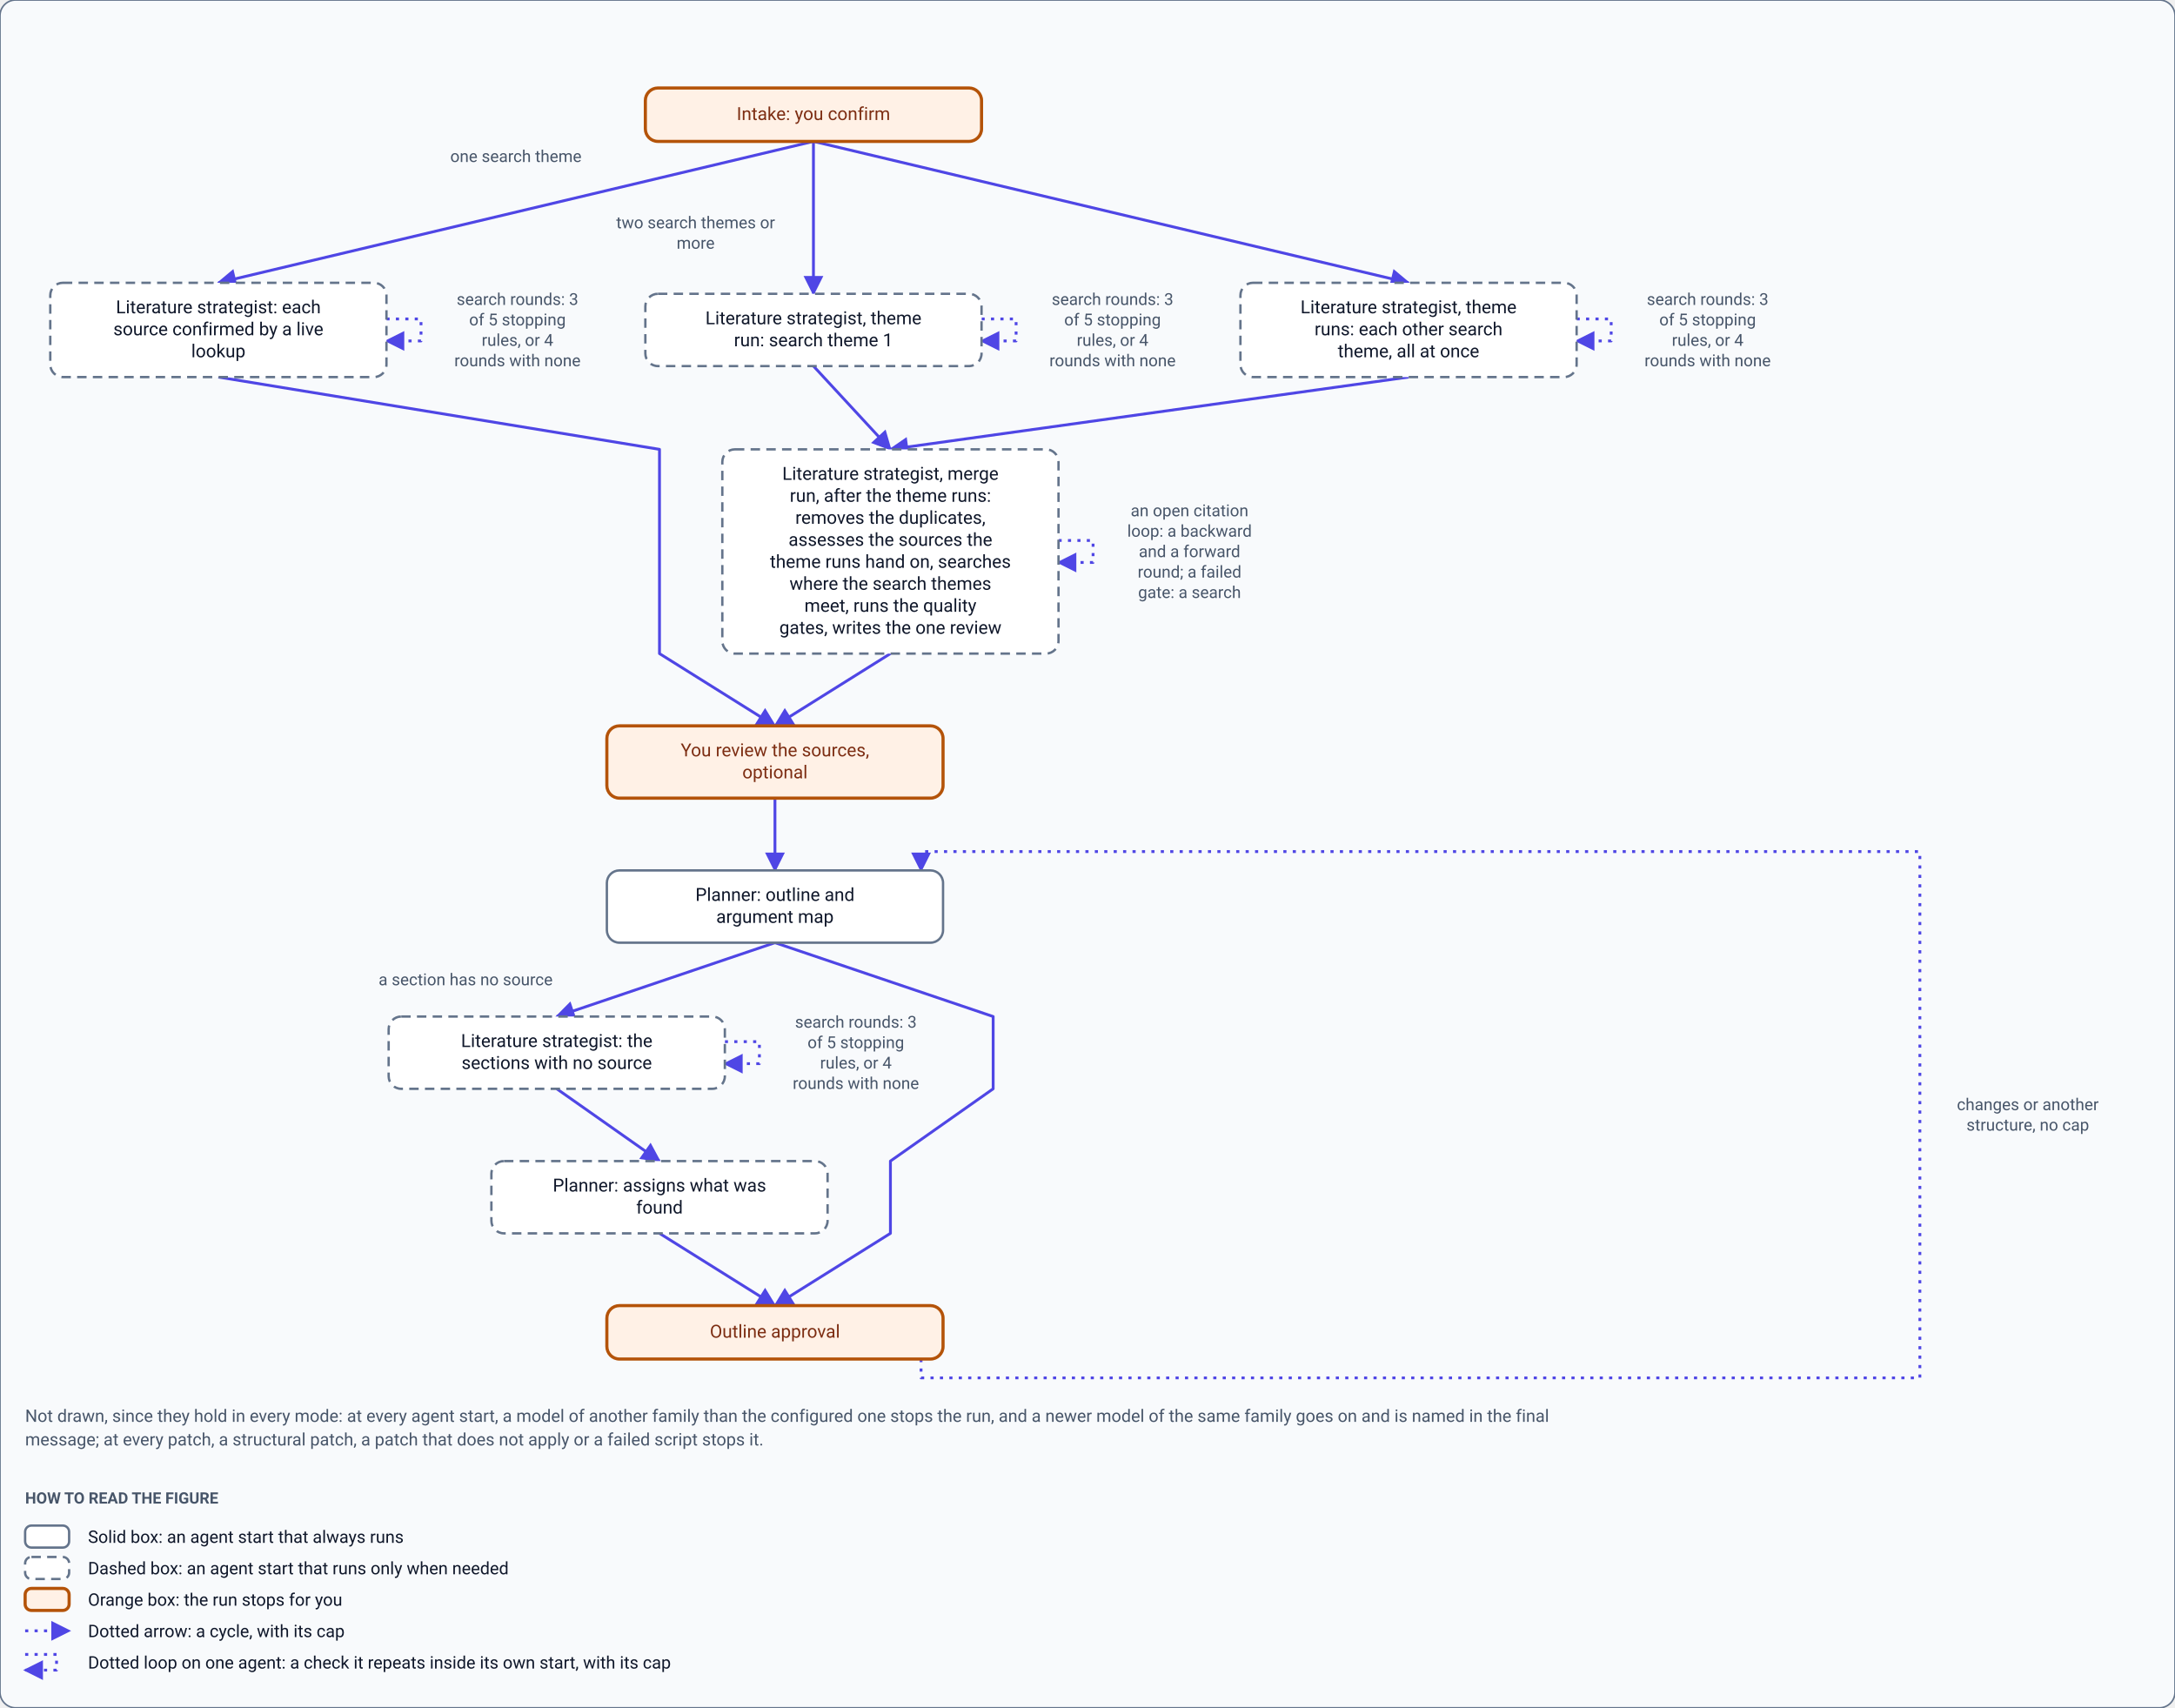
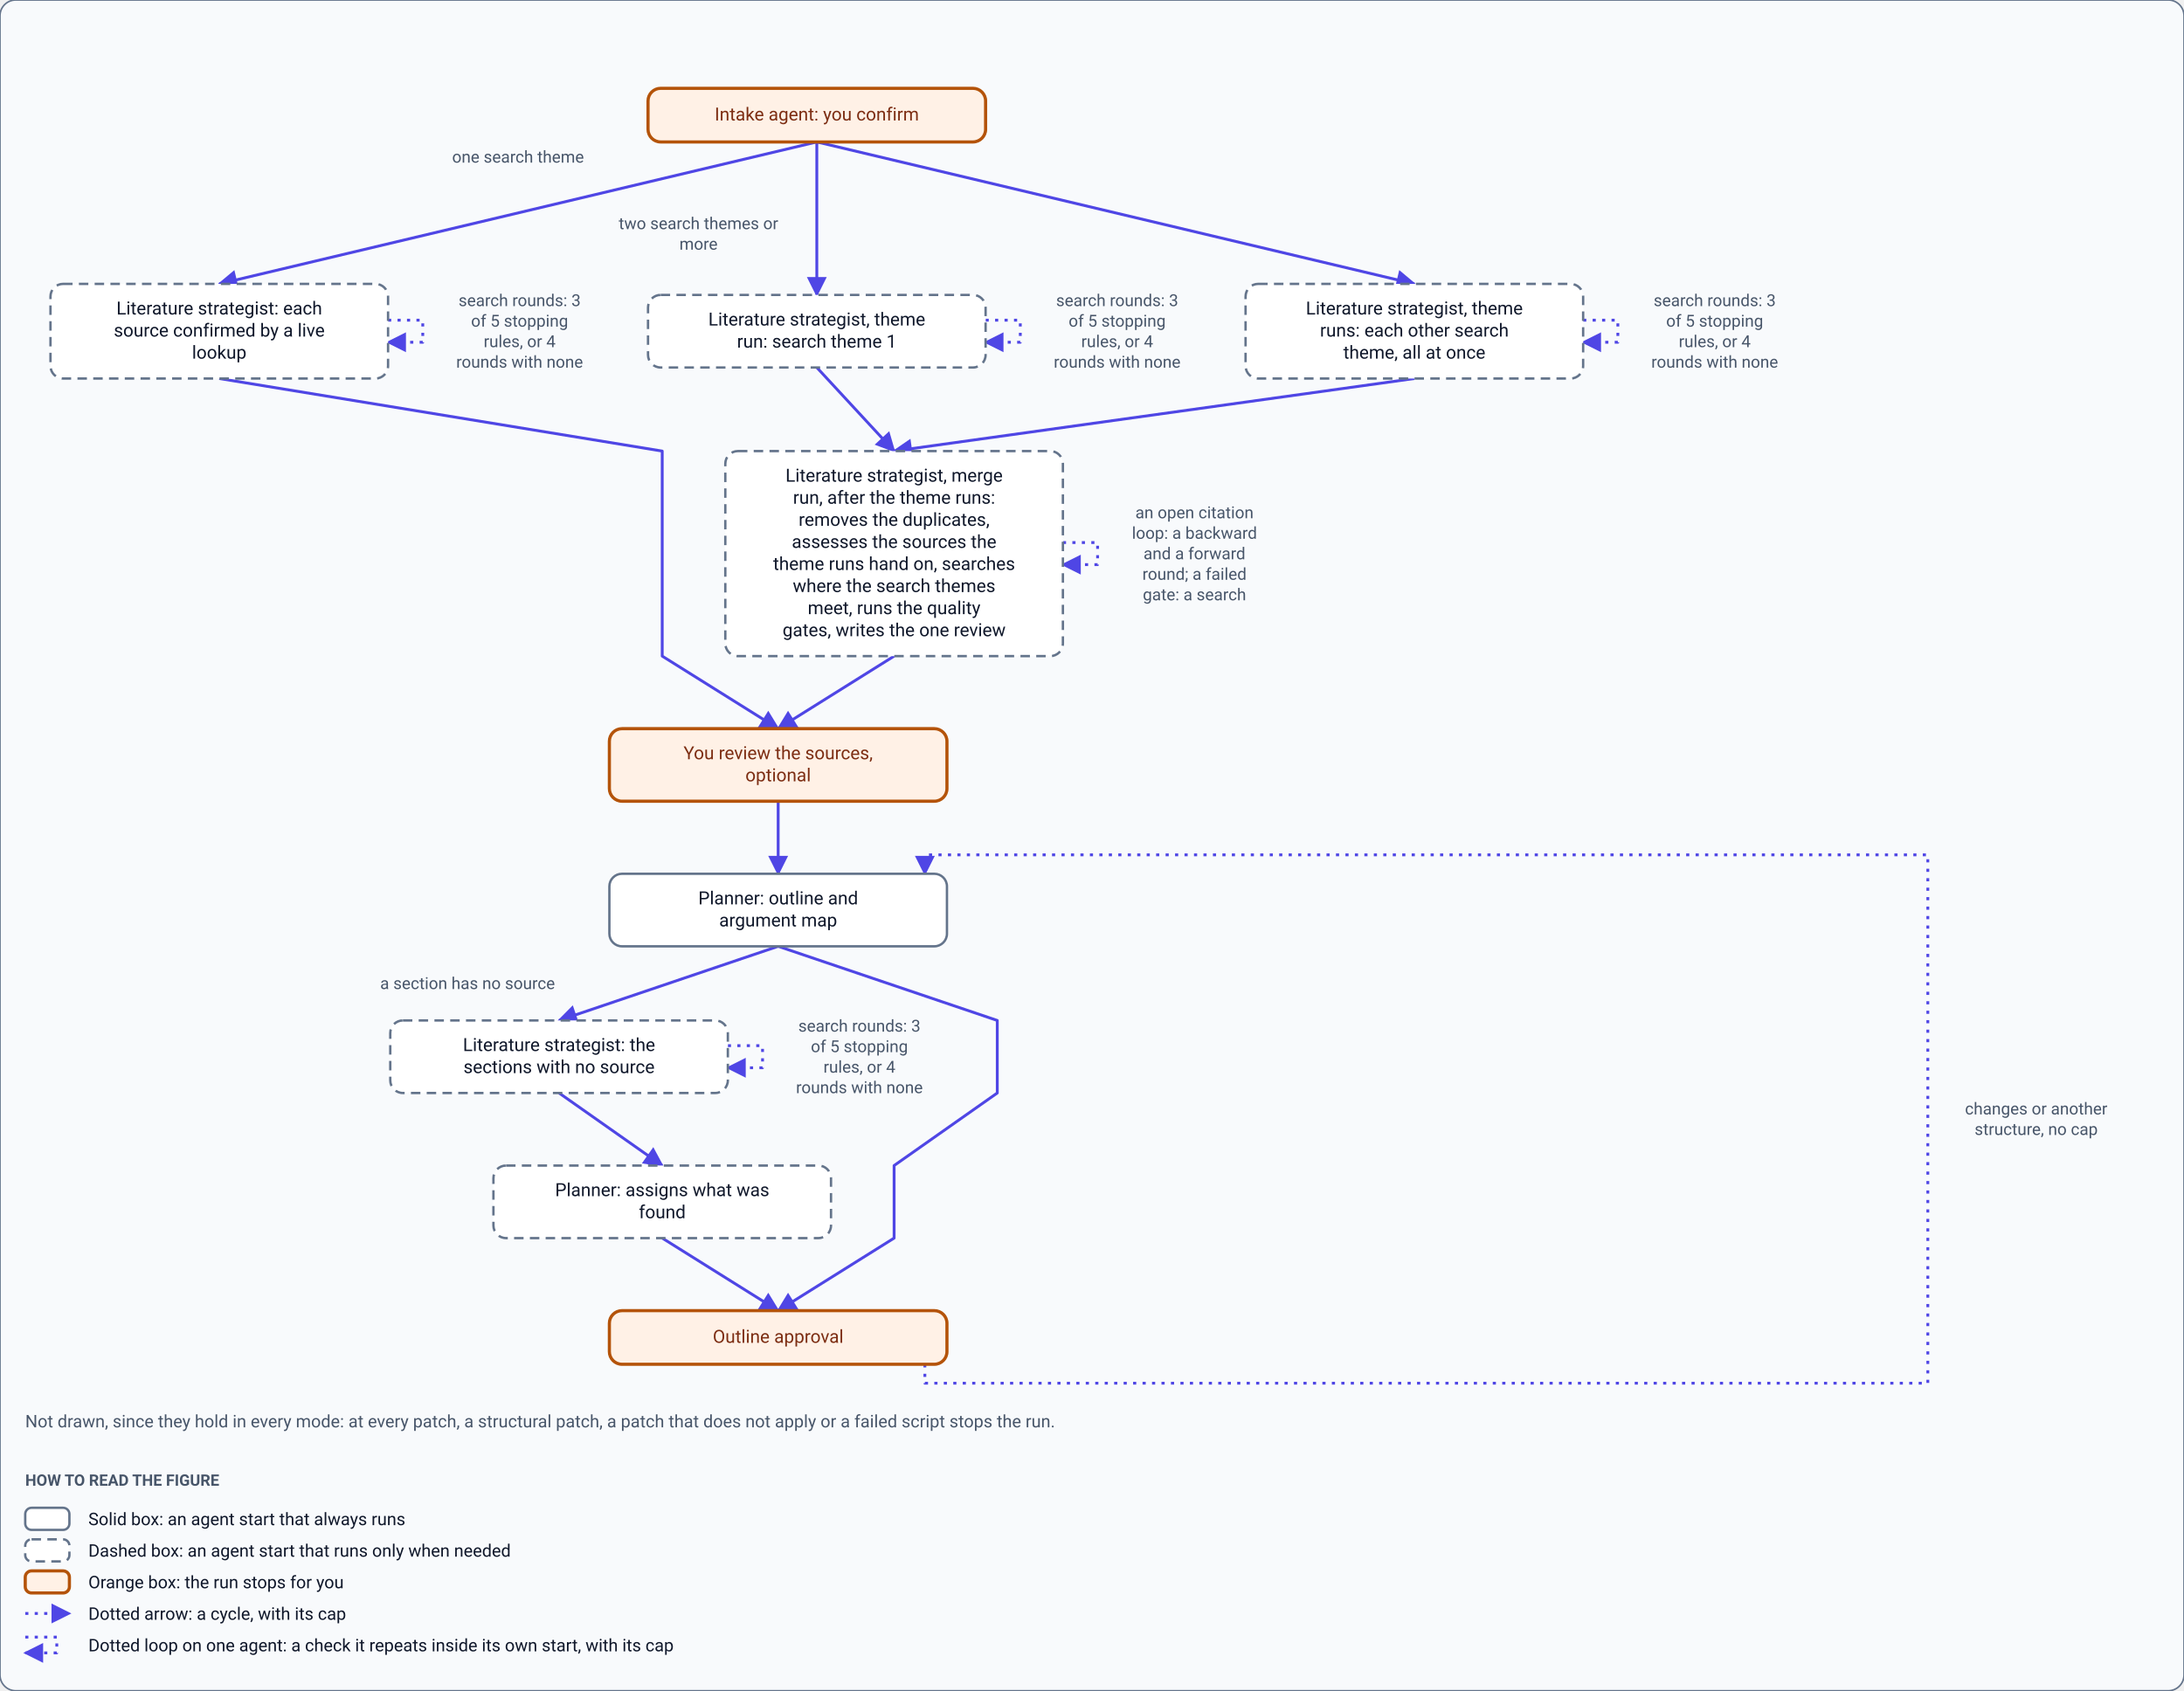
- <svg xmlns="http://www.w3.org/2000/svg" viewBox="0 0 1384.5 1087" width="1384.5" height="1087" role="img" aria-label="The outline-only mode of the paper skill. Boxes: Intake: you confirm (stop); Literature strategist: each source confirmed by a live lookup (agent, only when needed); Literature strategist, theme run: search theme 1 (agent, only when needed); Literature strategist, theme runs: each other search theme, all at once (agent, only when needed); Literature strategist, merge run, after the theme runs: removes the duplicates, assesses the sources the theme runs hand on, searches where the search themes meet, runs the quality gates, writes the one review (agent, only when needed); You review the sources, optional (stop); Planner: outline and argument map (agent); Literature strategist: the sections with no source (agent, only when needed); Planner: assigns what was found (agent, only when needed); Outline approval (stop).">
+ <svg xmlns="http://www.w3.org/2000/svg" viewBox="0 0 1384.5 1072" width="1384.5" height="1072" role="img" aria-label="The outline-only mode of the paper skill. Boxes: Intake agent: you confirm (stop); Literature strategist: each source confirmed by a live lookup (agent, only when needed); Literature strategist, theme run: search theme 1 (agent, only when needed); Literature strategist, theme runs: each other search theme, all at once (agent, only when needed); Literature strategist, merge run, after the theme runs: removes the duplicates, assesses the sources the theme runs hand on, searches where the search themes meet, runs the quality gates, writes the one review (agent, only when needed); You review the sources, optional (stop); Planner: outline and argument map (agent); Literature strategist: the sections with no source (agent, only when needed); Planner: assigns what was found (agent, only when needed); Outline approval (stop).">
  <defs>
    <marker id="arrow" viewBox="0 0 10 10" refX="9" refY="5" markerWidth="7" markerHeight="7" orient="auto">
      <path d="M0,0 L10,5 L0,10 z" fill="#4f46e5" />
    </marker>
  </defs>
-   <rect x="0" y="0" width="1384.5" height="1087" rx="10" fill="#f8fafc" stroke="#64748b" />
+   <rect x="0" y="0" width="1384.5" height="1072" rx="10" fill="#f8fafc" stroke="#64748b" />
  <path d="M517.8,90 L139,180" fill="none" stroke="#4f46e5" stroke-width="1.8" marker-end="url(#arrow)" stroke-linejoin="round" />
  <path d="M517.8,90 L517.8,187" fill="none" stroke="#4f46e5" stroke-width="1.8" marker-end="url(#arrow)" stroke-linejoin="round" />
  <path d="M517.8,90 L896.6,180" fill="none" stroke="#4f46e5" stroke-width="1.8" marker-end="url(#arrow)" stroke-linejoin="round" />
  <path d="M139,240 L419.8,286 L419.8,416 L493.3,462" fill="none" stroke="#4f46e5" stroke-width="1.8" marker-end="url(#arrow)" stroke-linejoin="round" />
  <path d="M517.8,233 L566.8,286" fill="none" stroke="#4f46e5" stroke-width="1.8" marker-end="url(#arrow)" stroke-linejoin="round" />
  <path d="M896.6,240 L566.8,286" fill="none" stroke="#4f46e5" stroke-width="1.8" marker-end="url(#arrow)" stroke-linejoin="round" />
  <path d="M566.8,416 L493.3,462" fill="none" stroke="#4f46e5" stroke-width="1.8" marker-end="url(#arrow)" stroke-linejoin="round" />
  <path d="M493.3,508 L493.3,554" fill="none" stroke="#4f46e5" stroke-width="1.8" marker-end="url(#arrow)" stroke-linejoin="round" />
  <path d="M493.3,600 L354.4,647" fill="none" stroke="#4f46e5" stroke-width="1.8" marker-end="url(#arrow)" stroke-linejoin="round" />
  <path d="M493.3,600 L632.2,647 L632.2,693 L566.8,739 L566.8,785 L493.3,831" fill="none" stroke="#4f46e5" stroke-width="1.8" marker-end="url(#arrow)" stroke-linejoin="round" />
  <path d="M354.4,693 L419.8,739" fill="none" stroke="#4f46e5" stroke-width="1.8" marker-end="url(#arrow)" stroke-linejoin="round" />
  <path d="M419.8,785 L493.3,831" fill="none" stroke="#4f46e5" stroke-width="1.8" marker-end="url(#arrow)" stroke-linejoin="round" />
  <path d="M586.3,865 L586.3,877 L1222.1,877 L1222.1,542 L586.3,542 L586.3,554" fill="none" stroke="#4f46e5" stroke-width="1.8" stroke-dasharray="2 4" marker-end="url(#arrow)" stroke-linejoin="round" />
  <path d="M246,203 L268,203 L268,217 L246,217" fill="none" stroke="#4f46e5" stroke-width="1.8" stroke-dasharray="2 4" marker-end="url(#arrow)" stroke-linejoin="round" />
  <path d="M624.8,203 L646.8,203 L646.8,217 L624.8,217" fill="none" stroke="#4f46e5" stroke-width="1.8" stroke-dasharray="2 4" marker-end="url(#arrow)" stroke-linejoin="round" />
  <path d="M1003.6,203 L1025.6,203 L1025.6,217 L1003.6,217" fill="none" stroke="#4f46e5" stroke-width="1.8" stroke-dasharray="2 4" marker-end="url(#arrow)" stroke-linejoin="round" />
  <path d="M673.8,344 L695.8,344 L695.8,358 L673.8,358" fill="none" stroke="#4f46e5" stroke-width="1.8" stroke-dasharray="2 4" marker-end="url(#arrow)" stroke-linejoin="round" />
  <path d="M461.4,663 L483.4,663 L483.4,677 L461.4,677" fill="none" stroke="#4f46e5" stroke-width="1.8" stroke-dasharray="2 4" marker-end="url(#arrow)" stroke-linejoin="round" />
  <rect x="410.8" y="56" width="214" height="34" rx="8" fill="#fff1e6" stroke="#b45309" stroke-width="2" />
-   <text x="517.8" y="76.4" font-family="ui-sans-serif, -apple-system, 'Segoe UI', Roboto, Helvetica, Arial, sans-serif" font-size="11.5" fill="#7c2d12" font-weight="400" text-anchor="middle">Intake: you confirm</text>
+   <text x="517.8" y="76.4" font-family="ui-sans-serif, -apple-system, 'Segoe UI', Roboto, Helvetica, Arial, sans-serif" font-size="11.5" fill="#7c2d12" font-weight="400" text-anchor="middle">Intake agent: you confirm</text>
  <rect x="32" y="180" width="214" height="60" rx="8" fill="#ffffff" stroke="#64748b" stroke-width="1.5" stroke-dasharray="6 4" />
  <text x="139" y="199.4" font-family="ui-sans-serif, -apple-system, 'Segoe UI', Roboto, Helvetica, Arial, sans-serif" font-size="11.5" fill="#0f172a" font-weight="400" text-anchor="middle">Literature strategist: each</text>
  <text x="139" y="213.4" font-family="ui-sans-serif, -apple-system, 'Segoe UI', Roboto, Helvetica, Arial, sans-serif" font-size="11.5" fill="#0f172a" font-weight="400" text-anchor="middle">source confirmed by a live</text>
  <text x="139" y="227.4" font-family="ui-sans-serif, -apple-system, 'Segoe UI', Roboto, Helvetica, Arial, sans-serif" font-size="11.5" fill="#0f172a" font-weight="400" text-anchor="middle">lookup</text>
  <rect x="410.8" y="187" width="214" height="46" rx="8" fill="#ffffff" stroke="#64748b" stroke-width="1.5" stroke-dasharray="6 4" />
  <text x="517.8" y="206.4" font-family="ui-sans-serif, -apple-system, 'Segoe UI', Roboto, Helvetica, Arial, sans-serif" font-size="11.5" fill="#0f172a" font-weight="400" text-anchor="middle">Literature strategist, theme</text>
  <text x="517.8" y="220.4" font-family="ui-sans-serif, -apple-system, 'Segoe UI', Roboto, Helvetica, Arial, sans-serif" font-size="11.5" fill="#0f172a" font-weight="400" text-anchor="middle">run: search theme 1</text>
  <rect x="789.6" y="180" width="214" height="60" rx="8" fill="#ffffff" stroke="#64748b" stroke-width="1.5" stroke-dasharray="6 4" />
  <text x="896.6" y="199.4" font-family="ui-sans-serif, -apple-system, 'Segoe UI', Roboto, Helvetica, Arial, sans-serif" font-size="11.5" fill="#0f172a" font-weight="400" text-anchor="middle">Literature strategist, theme</text>
  <text x="896.6" y="213.4" font-family="ui-sans-serif, -apple-system, 'Segoe UI', Roboto, Helvetica, Arial, sans-serif" font-size="11.5" fill="#0f172a" font-weight="400" text-anchor="middle">runs: each other search</text>
  <text x="896.6" y="227.4" font-family="ui-sans-serif, -apple-system, 'Segoe UI', Roboto, Helvetica, Arial, sans-serif" font-size="11.5" fill="#0f172a" font-weight="400" text-anchor="middle">theme, all at once</text>
  <rect x="459.8" y="286" width="214" height="130" rx="8" fill="#ffffff" stroke="#64748b" stroke-width="1.5" stroke-dasharray="6 4" />
  <text x="566.8" y="305.4" font-family="ui-sans-serif, -apple-system, 'Segoe UI', Roboto, Helvetica, Arial, sans-serif" font-size="11.5" fill="#0f172a" font-weight="400" text-anchor="middle">Literature strategist, merge</text>
  <text x="566.8" y="319.4" font-family="ui-sans-serif, -apple-system, 'Segoe UI', Roboto, Helvetica, Arial, sans-serif" font-size="11.5" fill="#0f172a" font-weight="400" text-anchor="middle">run, after the theme runs:</text>
  <text x="566.8" y="333.4" font-family="ui-sans-serif, -apple-system, 'Segoe UI', Roboto, Helvetica, Arial, sans-serif" font-size="11.5" fill="#0f172a" font-weight="400" text-anchor="middle">removes the duplicates,</text>
  <text x="566.8" y="347.4" font-family="ui-sans-serif, -apple-system, 'Segoe UI', Roboto, Helvetica, Arial, sans-serif" font-size="11.5" fill="#0f172a" font-weight="400" text-anchor="middle">assesses the sources the</text>
  <text x="566.8" y="361.4" font-family="ui-sans-serif, -apple-system, 'Segoe UI', Roboto, Helvetica, Arial, sans-serif" font-size="11.5" fill="#0f172a" font-weight="400" text-anchor="middle">theme runs hand on, searches</text>
  <text x="566.8" y="375.4" font-family="ui-sans-serif, -apple-system, 'Segoe UI', Roboto, Helvetica, Arial, sans-serif" font-size="11.5" fill="#0f172a" font-weight="400" text-anchor="middle">where the search themes</text>
  <text x="566.8" y="389.4" font-family="ui-sans-serif, -apple-system, 'Segoe UI', Roboto, Helvetica, Arial, sans-serif" font-size="11.5" fill="#0f172a" font-weight="400" text-anchor="middle">meet, runs the quality</text>
  <text x="566.8" y="403.4" font-family="ui-sans-serif, -apple-system, 'Segoe UI', Roboto, Helvetica, Arial, sans-serif" font-size="11.5" fill="#0f172a" font-weight="400" text-anchor="middle">gates, writes the one review</text>
  <rect x="386.3" y="462" width="214" height="46" rx="8" fill="#fff1e6" stroke="#b45309" stroke-width="2" />
  <text x="493.3" y="481.4" font-family="ui-sans-serif, -apple-system, 'Segoe UI', Roboto, Helvetica, Arial, sans-serif" font-size="11.5" fill="#7c2d12" font-weight="400" text-anchor="middle">You review the sources,</text>
  <text x="493.3" y="495.4" font-family="ui-sans-serif, -apple-system, 'Segoe UI', Roboto, Helvetica, Arial, sans-serif" font-size="11.5" fill="#7c2d12" font-weight="400" text-anchor="middle">optional</text>
  <rect x="386.3" y="554" width="214" height="46" rx="8" fill="#ffffff" stroke="#64748b" stroke-width="1.5" />
  <text x="493.3" y="573.4" font-family="ui-sans-serif, -apple-system, 'Segoe UI', Roboto, Helvetica, Arial, sans-serif" font-size="11.5" fill="#0f172a" font-weight="400" text-anchor="middle">Planner: outline and</text>
  <text x="493.3" y="587.4" font-family="ui-sans-serif, -apple-system, 'Segoe UI', Roboto, Helvetica, Arial, sans-serif" font-size="11.5" fill="#0f172a" font-weight="400" text-anchor="middle">argument map</text>
  <rect x="247.4" y="647" width="214" height="46" rx="8" fill="#ffffff" stroke="#64748b" stroke-width="1.5" stroke-dasharray="6 4" />
  <text x="354.4" y="666.4" font-family="ui-sans-serif, -apple-system, 'Segoe UI', Roboto, Helvetica, Arial, sans-serif" font-size="11.5" fill="#0f172a" font-weight="400" text-anchor="middle">Literature strategist: the</text>
  <text x="354.4" y="680.4" font-family="ui-sans-serif, -apple-system, 'Segoe UI', Roboto, Helvetica, Arial, sans-serif" font-size="11.5" fill="#0f172a" font-weight="400" text-anchor="middle">sections with no source</text>
  <rect x="312.8" y="739" width="214" height="46" rx="8" fill="#ffffff" stroke="#64748b" stroke-width="1.5" stroke-dasharray="6 4" />
  <text x="419.8" y="758.4" font-family="ui-sans-serif, -apple-system, 'Segoe UI', Roboto, Helvetica, Arial, sans-serif" font-size="11.5" fill="#0f172a" font-weight="400" text-anchor="middle">Planner: assigns what was</text>
  <text x="419.8" y="772.4" font-family="ui-sans-serif, -apple-system, 'Segoe UI', Roboto, Helvetica, Arial, sans-serif" font-size="11.5" fill="#0f172a" font-weight="400" text-anchor="middle">found</text>
  <rect x="386.3" y="831" width="214" height="34" rx="8" fill="#fff1e6" stroke="#b45309" stroke-width="2" />
  <text x="493.3" y="851.4" font-family="ui-sans-serif, -apple-system, 'Segoe UI', Roboto, Helvetica, Arial, sans-serif" font-size="11.5" fill="#7c2d12" font-weight="400" text-anchor="middle">Outline approval</text>
  <text x="328.4" y="103.1" font-family="ui-sans-serif, -apple-system, 'Segoe UI', Roboto, Helvetica, Arial, sans-serif" font-size="10.5" fill="#475569" font-weight="400" text-anchor="middle" stroke="#f8fafc" stroke-width="4" stroke-linejoin="round" paint-order="stroke">one search theme</text>
  <text x="442.8" y="145.3" font-family="ui-sans-serif, -apple-system, 'Segoe UI', Roboto, Helvetica, Arial, sans-serif" font-size="10.5" fill="#475569" font-weight="400" text-anchor="middle" stroke="#f8fafc" stroke-width="4" stroke-linejoin="round" paint-order="stroke">two search themes or</text>
  <text x="442.8" y="158.3" font-family="ui-sans-serif, -apple-system, 'Segoe UI', Roboto, Helvetica, Arial, sans-serif" font-size="10.5" fill="#475569" font-weight="400" text-anchor="middle" stroke="#f8fafc" stroke-width="4" stroke-linejoin="round" paint-order="stroke">more</text>
  <text x="296.4" y="627.1" font-family="ui-sans-serif, -apple-system, 'Segoe UI', Roboto, Helvetica, Arial, sans-serif" font-size="10.5" fill="#475569" font-weight="400" text-anchor="middle" stroke="#f8fafc" stroke-width="4" stroke-linejoin="round" paint-order="stroke">a section has no source</text>
  <text x="1290.8" y="706.6" font-family="ui-sans-serif, -apple-system, 'Segoe UI', Roboto, Helvetica, Arial, sans-serif" font-size="10.5" fill="#475569" font-weight="400" text-anchor="middle" stroke="#f8fafc" stroke-width="4" stroke-linejoin="round" paint-order="stroke">changes or another</text>
  <text x="1290.8" y="719.6" font-family="ui-sans-serif, -apple-system, 'Segoe UI', Roboto, Helvetica, Arial, sans-serif" font-size="10.5" fill="#475569" font-weight="400" text-anchor="middle" stroke="#f8fafc" stroke-width="4" stroke-linejoin="round" paint-order="stroke">structure, no cap</text>
  <text x="329.4" y="194.1" font-family="ui-sans-serif, -apple-system, 'Segoe UI', Roboto, Helvetica, Arial, sans-serif" font-size="10.5" fill="#475569" font-weight="400" text-anchor="middle" stroke="#f8fafc" stroke-width="4" stroke-linejoin="round" paint-order="stroke">search rounds: 3</text>
  <text x="329.4" y="207.1" font-family="ui-sans-serif, -apple-system, 'Segoe UI', Roboto, Helvetica, Arial, sans-serif" font-size="10.5" fill="#475569" font-weight="400" text-anchor="middle" stroke="#f8fafc" stroke-width="4" stroke-linejoin="round" paint-order="stroke">of 5 stopping</text>
  <text x="329.4" y="220.1" font-family="ui-sans-serif, -apple-system, 'Segoe UI', Roboto, Helvetica, Arial, sans-serif" font-size="10.5" fill="#475569" font-weight="400" text-anchor="middle" stroke="#f8fafc" stroke-width="4" stroke-linejoin="round" paint-order="stroke">rules, or 4</text>
  <text x="329.4" y="233.1" font-family="ui-sans-serif, -apple-system, 'Segoe UI', Roboto, Helvetica, Arial, sans-serif" font-size="10.5" fill="#475569" font-weight="400" text-anchor="middle" stroke="#f8fafc" stroke-width="4" stroke-linejoin="round" paint-order="stroke">rounds with none</text>
  <text x="708.2" y="194.1" font-family="ui-sans-serif, -apple-system, 'Segoe UI', Roboto, Helvetica, Arial, sans-serif" font-size="10.5" fill="#475569" font-weight="400" text-anchor="middle" stroke="#f8fafc" stroke-width="4" stroke-linejoin="round" paint-order="stroke">search rounds: 3</text>
  <text x="708.2" y="207.1" font-family="ui-sans-serif, -apple-system, 'Segoe UI', Roboto, Helvetica, Arial, sans-serif" font-size="10.5" fill="#475569" font-weight="400" text-anchor="middle" stroke="#f8fafc" stroke-width="4" stroke-linejoin="round" paint-order="stroke">of 5 stopping</text>
  <text x="708.2" y="220.1" font-family="ui-sans-serif, -apple-system, 'Segoe UI', Roboto, Helvetica, Arial, sans-serif" font-size="10.5" fill="#475569" font-weight="400" text-anchor="middle" stroke="#f8fafc" stroke-width="4" stroke-linejoin="round" paint-order="stroke">rules, or 4</text>
  <text x="708.2" y="233.1" font-family="ui-sans-serif, -apple-system, 'Segoe UI', Roboto, Helvetica, Arial, sans-serif" font-size="10.5" fill="#475569" font-weight="400" text-anchor="middle" stroke="#f8fafc" stroke-width="4" stroke-linejoin="round" paint-order="stroke">rounds with none</text>
  <text x="1087" y="194.1" font-family="ui-sans-serif, -apple-system, 'Segoe UI', Roboto, Helvetica, Arial, sans-serif" font-size="10.5" fill="#475569" font-weight="400" text-anchor="middle" stroke="#f8fafc" stroke-width="4" stroke-linejoin="round" paint-order="stroke">search rounds: 3</text>
  <text x="1087" y="207.1" font-family="ui-sans-serif, -apple-system, 'Segoe UI', Roboto, Helvetica, Arial, sans-serif" font-size="10.5" fill="#475569" font-weight="400" text-anchor="middle" stroke="#f8fafc" stroke-width="4" stroke-linejoin="round" paint-order="stroke">of 5 stopping</text>
  <text x="1087" y="220.1" font-family="ui-sans-serif, -apple-system, 'Segoe UI', Roboto, Helvetica, Arial, sans-serif" font-size="10.5" fill="#475569" font-weight="400" text-anchor="middle" stroke="#f8fafc" stroke-width="4" stroke-linejoin="round" paint-order="stroke">rules, or 4</text>
  <text x="1087" y="233.1" font-family="ui-sans-serif, -apple-system, 'Segoe UI', Roboto, Helvetica, Arial, sans-serif" font-size="10.5" fill="#475569" font-weight="400" text-anchor="middle" stroke="#f8fafc" stroke-width="4" stroke-linejoin="round" paint-order="stroke">rounds with none</text>
  <text x="757.2" y="328.6" font-family="ui-sans-serif, -apple-system, 'Segoe UI', Roboto, Helvetica, Arial, sans-serif" font-size="10.5" fill="#475569" font-weight="400" text-anchor="middle" stroke="#f8fafc" stroke-width="4" stroke-linejoin="round" paint-order="stroke">an open citation</text>
  <text x="757.2" y="341.6" font-family="ui-sans-serif, -apple-system, 'Segoe UI', Roboto, Helvetica, Arial, sans-serif" font-size="10.5" fill="#475569" font-weight="400" text-anchor="middle" stroke="#f8fafc" stroke-width="4" stroke-linejoin="round" paint-order="stroke">loop: a backward</text>
  <text x="757.2" y="354.6" font-family="ui-sans-serif, -apple-system, 'Segoe UI', Roboto, Helvetica, Arial, sans-serif" font-size="10.5" fill="#475569" font-weight="400" text-anchor="middle" stroke="#f8fafc" stroke-width="4" stroke-linejoin="round" paint-order="stroke">and a forward</text>
  <text x="757.2" y="367.6" font-family="ui-sans-serif, -apple-system, 'Segoe UI', Roboto, Helvetica, Arial, sans-serif" font-size="10.5" fill="#475569" font-weight="400" text-anchor="middle" stroke="#f8fafc" stroke-width="4" stroke-linejoin="round" paint-order="stroke">round; a failed</text>
  <text x="757.2" y="380.6" font-family="ui-sans-serif, -apple-system, 'Segoe UI', Roboto, Helvetica, Arial, sans-serif" font-size="10.5" fill="#475569" font-weight="400" text-anchor="middle" stroke="#f8fafc" stroke-width="4" stroke-linejoin="round" paint-order="stroke">gate: a search</text>
  <text x="544.8" y="654.1" font-family="ui-sans-serif, -apple-system, 'Segoe UI', Roboto, Helvetica, Arial, sans-serif" font-size="10.5" fill="#475569" font-weight="400" text-anchor="middle" stroke="#f8fafc" stroke-width="4" stroke-linejoin="round" paint-order="stroke">search rounds: 3</text>
  <text x="544.8" y="667.1" font-family="ui-sans-serif, -apple-system, 'Segoe UI', Roboto, Helvetica, Arial, sans-serif" font-size="10.5" fill="#475569" font-weight="400" text-anchor="middle" stroke="#f8fafc" stroke-width="4" stroke-linejoin="round" paint-order="stroke">of 5 stopping</text>
  <text x="544.8" y="680.1" font-family="ui-sans-serif, -apple-system, 'Segoe UI', Roboto, Helvetica, Arial, sans-serif" font-size="10.5" fill="#475569" font-weight="400" text-anchor="middle" stroke="#f8fafc" stroke-width="4" stroke-linejoin="round" paint-order="stroke">rules, or 4</text>
  <text x="544.8" y="693.1" font-family="ui-sans-serif, -apple-system, 'Segoe UI', Roboto, Helvetica, Arial, sans-serif" font-size="10.5" fill="#475569" font-weight="400" text-anchor="middle" stroke="#f8fafc" stroke-width="4" stroke-linejoin="round" paint-order="stroke">rounds with none</text>
-   <text x="16" y="905" font-family="ui-sans-serif, -apple-system, 'Segoe UI', Roboto, Helvetica, Arial, sans-serif" font-size="11" fill="#475569" font-weight="400" text-anchor="start">Not drawn, since they hold in every mode: at every agent start, a model of another family than the configured one stops the run, and a newer model of the same family goes on and is named in the final</text>
-   <text x="16" y="920" font-family="ui-sans-serif, -apple-system, 'Segoe UI', Roboto, Helvetica, Arial, sans-serif" font-size="11" fill="#475569" font-weight="400" text-anchor="start">message; at every patch, a structural patch, a patch that does not apply or a failed script stops it.</text>
-   <text x="16" y="957" font-family="ui-sans-serif, -apple-system, 'Segoe UI', Roboto, Helvetica, Arial, sans-serif" font-size="10" fill="#475569" font-weight="700" text-anchor="start">HOW TO READ THE FIGURE</text>
-   <rect x="16" y="971" width="28" height="14" rx="4" fill="#ffffff" stroke="#64748b" stroke-width="1.5" />
-   <text x="56" y="982" font-family="ui-sans-serif, -apple-system, 'Segoe UI', Roboto, Helvetica, Arial, sans-serif" font-size="11" fill="#0f172a" font-weight="400" text-anchor="start">Solid box: an agent start that always runs</text>
-   <rect x="16" y="991" width="28" height="14" rx="4" fill="#ffffff" stroke="#64748b" stroke-width="1.5" stroke-dasharray="6 4" />
-   <text x="56" y="1002" font-family="ui-sans-serif, -apple-system, 'Segoe UI', Roboto, Helvetica, Arial, sans-serif" font-size="11" fill="#0f172a" font-weight="400" text-anchor="start">Dashed box: an agent start that runs only when needed</text>
-   <rect x="16" y="1011" width="28" height="14" rx="4" fill="#fff1e6" stroke="#b45309" stroke-width="2" />
-   <text x="56" y="1022" font-family="ui-sans-serif, -apple-system, 'Segoe UI', Roboto, Helvetica, Arial, sans-serif" font-size="11" fill="#0f172a" font-weight="400" text-anchor="start">Orange box: the run stops for you</text>
-   <path d="M16,1038 L44,1038" fill="none" stroke="#4f46e5" stroke-width="1.8" stroke-dasharray="2 4" marker-end="url(#arrow)" stroke-linejoin="round" />
-   <text x="56" y="1042" font-family="ui-sans-serif, -apple-system, 'Segoe UI', Roboto, Helvetica, Arial, sans-serif" font-size="11" fill="#0f172a" font-weight="400" text-anchor="start">Dotted arrow: a cycle, with its cap</text>
-   <path d="M16,1053 L36,1053 L36,1063 L16,1063" fill="none" stroke="#4f46e5" stroke-width="1.8" stroke-dasharray="2 4" marker-end="url(#arrow)" stroke-linejoin="round" />
-   <text x="56" y="1062" font-family="ui-sans-serif, -apple-system, 'Segoe UI', Roboto, Helvetica, Arial, sans-serif" font-size="11" fill="#0f172a" font-weight="400" text-anchor="start">Dotted loop on one agent: a check it repeats inside its own start, with its cap</text>
+   <text x="16" y="905" font-family="ui-sans-serif, -apple-system, 'Segoe UI', Roboto, Helvetica, Arial, sans-serif" font-size="11" fill="#475569" font-weight="400" text-anchor="start">Not drawn, since they hold in every mode: at every patch, a structural patch, a patch that does not apply or a failed script stops the run.</text>
+   <text x="16" y="942" font-family="ui-sans-serif, -apple-system, 'Segoe UI', Roboto, Helvetica, Arial, sans-serif" font-size="10" fill="#475569" font-weight="700" text-anchor="start">HOW TO READ THE FIGURE</text>
+   <rect x="16" y="956" width="28" height="14" rx="4" fill="#ffffff" stroke="#64748b" stroke-width="1.5" />
+   <text x="56" y="967" font-family="ui-sans-serif, -apple-system, 'Segoe UI', Roboto, Helvetica, Arial, sans-serif" font-size="11" fill="#0f172a" font-weight="400" text-anchor="start">Solid box: an agent start that always runs</text>
+   <rect x="16" y="976" width="28" height="14" rx="4" fill="#ffffff" stroke="#64748b" stroke-width="1.5" stroke-dasharray="6 4" />
+   <text x="56" y="987" font-family="ui-sans-serif, -apple-system, 'Segoe UI', Roboto, Helvetica, Arial, sans-serif" font-size="11" fill="#0f172a" font-weight="400" text-anchor="start">Dashed box: an agent start that runs only when needed</text>
+   <rect x="16" y="996" width="28" height="14" rx="4" fill="#fff1e6" stroke="#b45309" stroke-width="2" />
+   <text x="56" y="1007" font-family="ui-sans-serif, -apple-system, 'Segoe UI', Roboto, Helvetica, Arial, sans-serif" font-size="11" fill="#0f172a" font-weight="400" text-anchor="start">Orange box: the run stops for you</text>
+   <path d="M16,1023 L44,1023" fill="none" stroke="#4f46e5" stroke-width="1.8" stroke-dasharray="2 4" marker-end="url(#arrow)" stroke-linejoin="round" />
+   <text x="56" y="1027" font-family="ui-sans-serif, -apple-system, 'Segoe UI', Roboto, Helvetica, Arial, sans-serif" font-size="11" fill="#0f172a" font-weight="400" text-anchor="start">Dotted arrow: a cycle, with its cap</text>
+   <path d="M16,1038 L36,1038 L36,1048 L16,1048" fill="none" stroke="#4f46e5" stroke-width="1.8" stroke-dasharray="2 4" marker-end="url(#arrow)" stroke-linejoin="round" />
+   <text x="56" y="1047" font-family="ui-sans-serif, -apple-system, 'Segoe UI', Roboto, Helvetica, Arial, sans-serif" font-size="11" fill="#0f172a" font-weight="400" text-anchor="start">Dotted loop on one agent: a check it repeats inside its own start, with its cap</text>
</svg>
